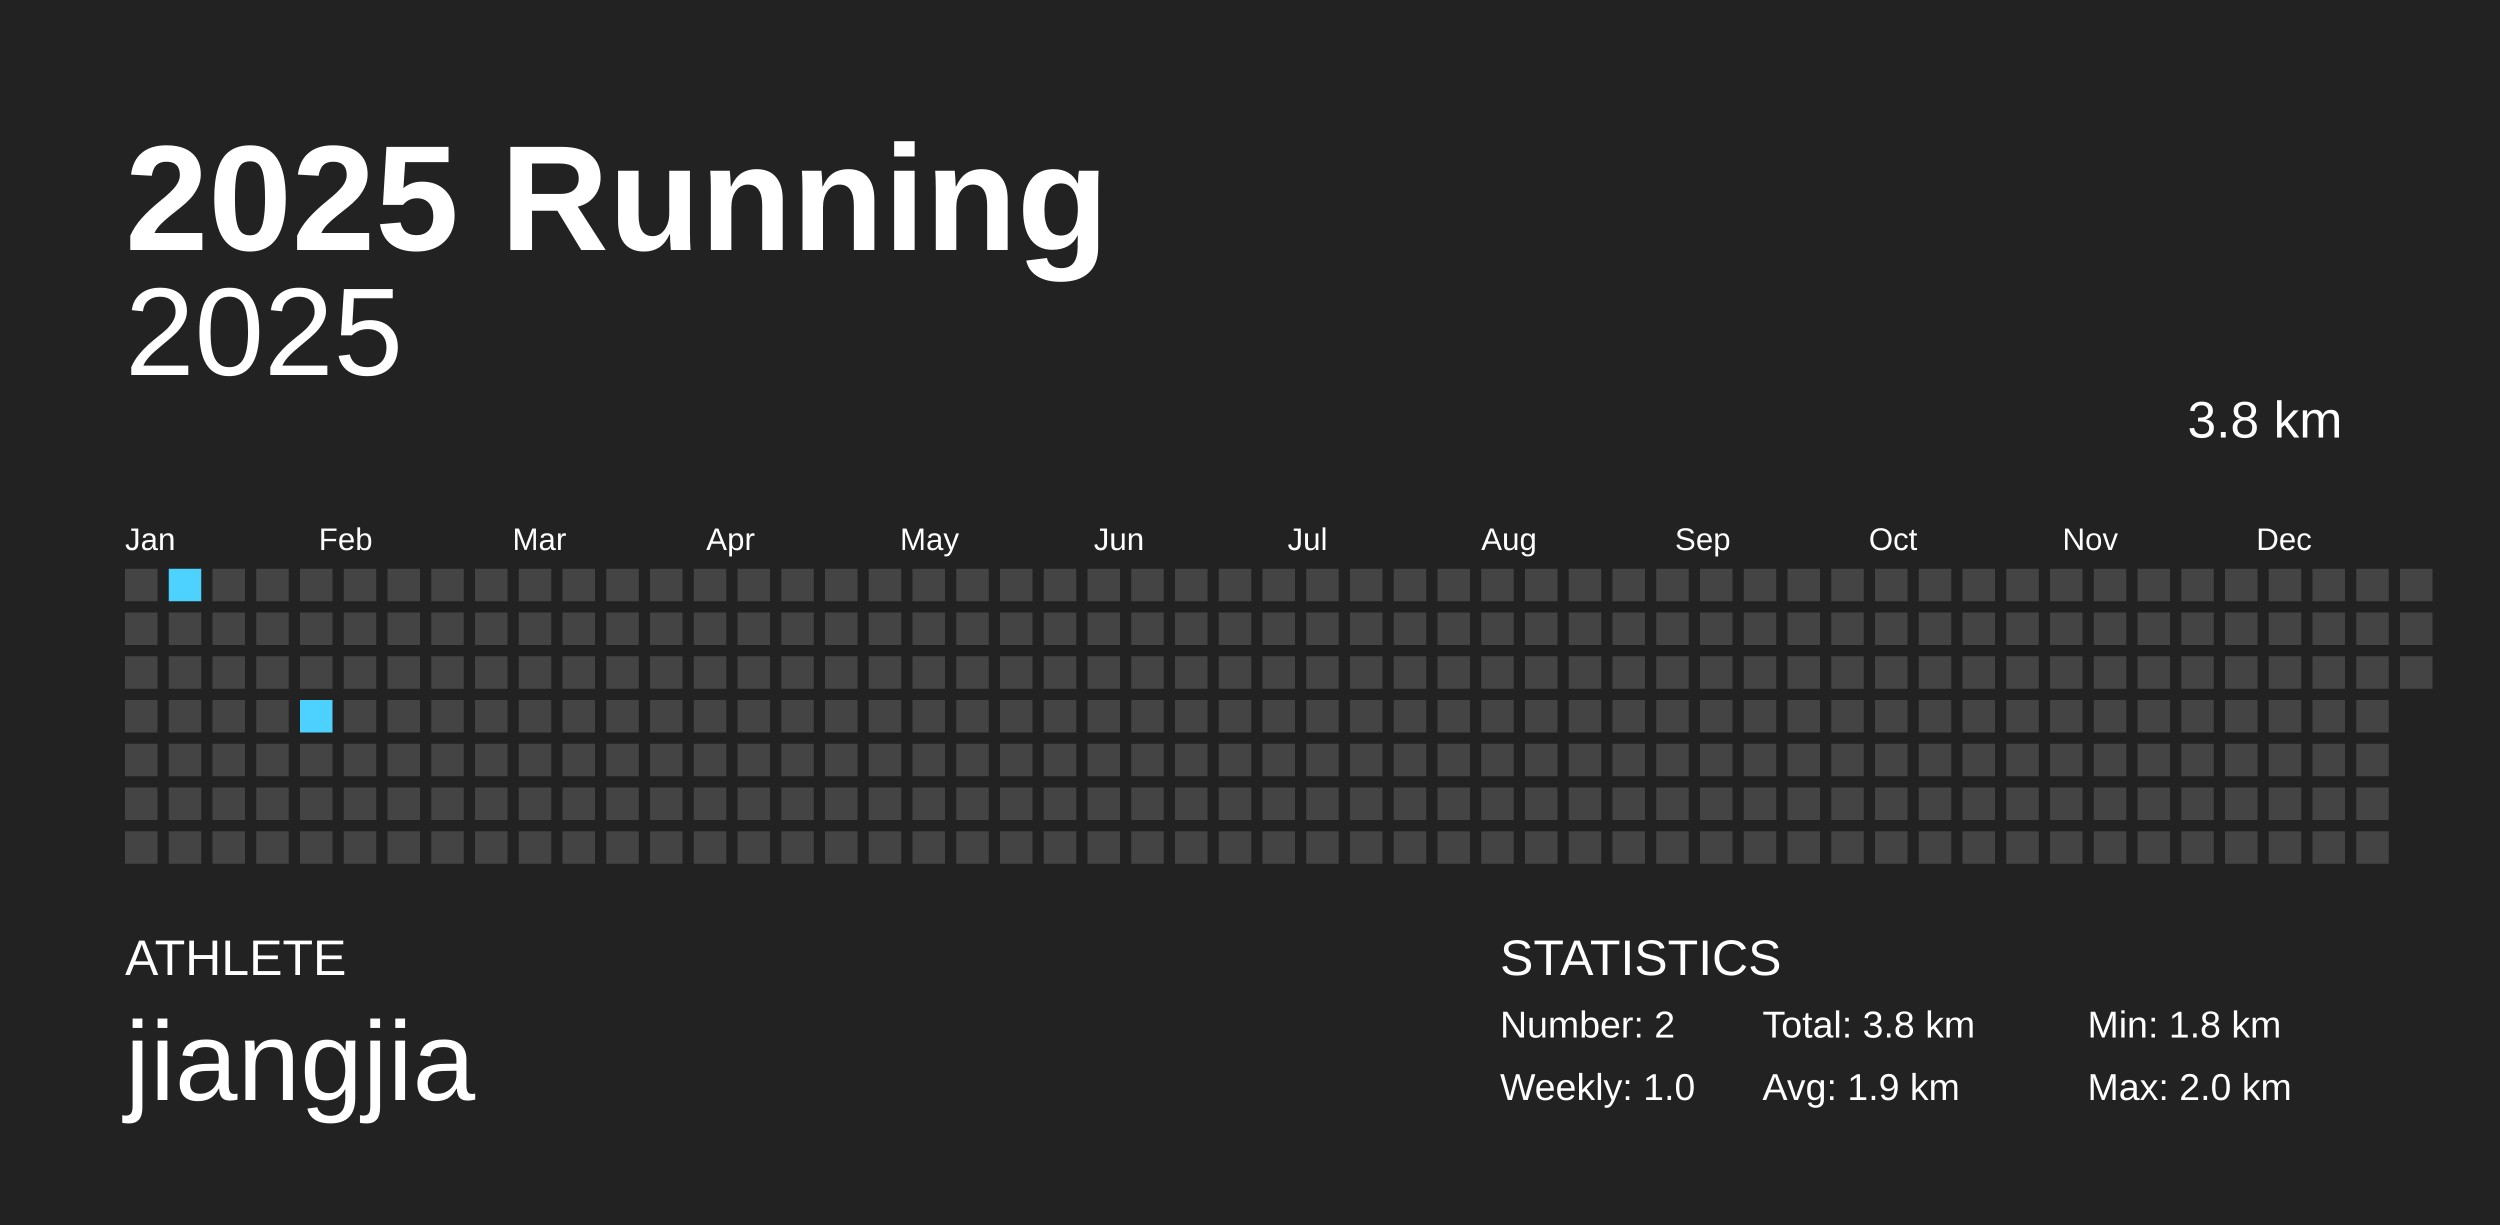
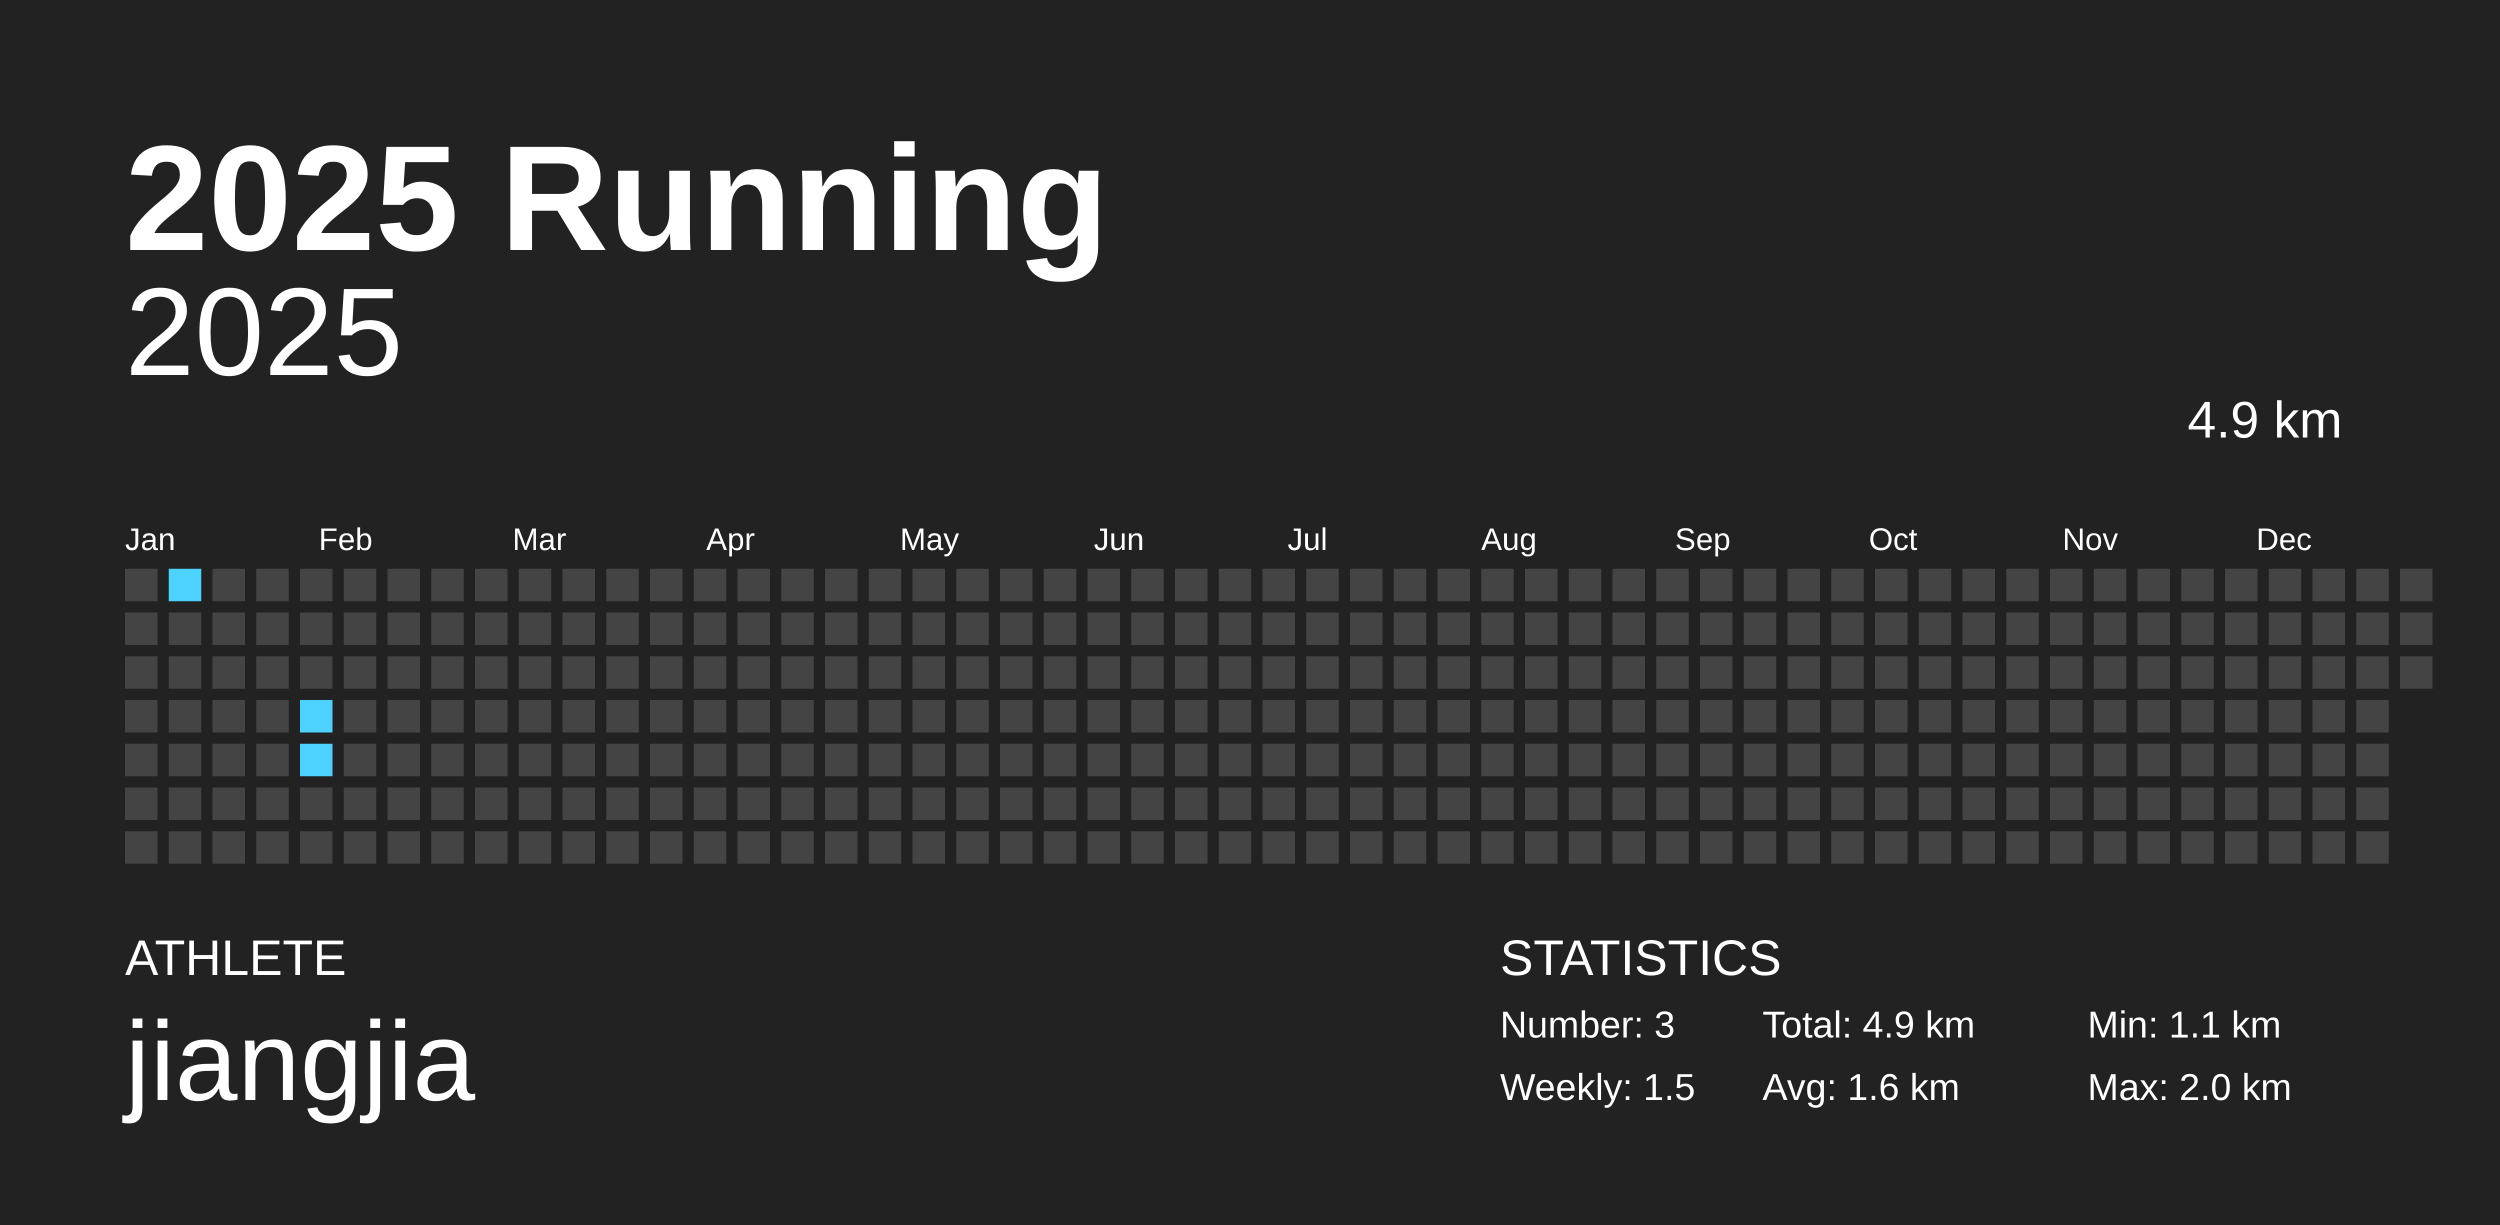
<svg xmlns="http://www.w3.org/2000/svg" baseProfile="full" height="98mm" version="1.1" viewBox="0,0,200,98" width="200mm">
  <defs />
  <rect fill="#222222" height="98" width="200" x="0" y="0" />
  <text fill="#FFFFFF" style="font-size:12px; font-family:Arial; font-weight:bold;" x="10" y="20">2025 Running</text>
  <text fill="#FFFFFF" style="font-size:4px; font-family:Arial" x="10" y="78">ATHLETE</text>
  <text fill="#FFFFFF" style="font-size:9px; font-family:Arial" x="10" y="88">jiangjia</text>
  <text fill="#FFFFFF" style="font-size:4px; font-family:Arial" x="120" y="78">STATISTICS</text>
-   <text fill="#FFFFFF" style="font-size:3px; font-family:Arial" x="120" y="83">Number: 2</text>
-   <text fill="#FFFFFF" style="font-size:3px; font-family:Arial" x="120" y="88">Weekly: 1.0</text>
-   <text fill="#FFFFFF" style="font-size:3px; font-family:Arial" x="141" y="83">Total: 3.8 km</text>
-   <text fill="#FFFFFF" style="font-size:3px; font-family:Arial" x="141" y="88">Avg: 1.9 km</text>
-   <text fill="#FFFFFF" style="font-size:3px; font-family:Arial" x="167" y="83">Min: 1.8 km</text>
+   <text fill="#FFFFFF" style="font-size:3px; font-family:Arial" x="120" y="83">Number: 3</text>
+   <text fill="#FFFFFF" style="font-size:3px; font-family:Arial" x="120" y="88">Weekly: 1.5</text>
+   <text fill="#FFFFFF" style="font-size:3px; font-family:Arial" x="141" y="83">Total: 4.9 km</text>
+   <text fill="#FFFFFF" style="font-size:3px; font-family:Arial" x="141" y="88">Avg: 1.6 km</text>
+   <text fill="#FFFFFF" style="font-size:3px; font-family:Arial" x="167" y="83">Min: 1.1 km</text>
  <text fill="#FFFFFF" style="font-size:3px; font-family:Arial" x="167" y="88">Max: 2.0 km</text>
  <text alignment-baseline="hanging" fill="#FFFFFF" style="font-size:10.0px; font-family:Arial;" x="10" y="30">2025</text>
-   <text alignment-baseline="hanging" fill="#FFFFFF" style="font-size:4.125px; font-family:Arial;" x="175" y="35">3.8 km</text>
+   <text alignment-baseline="hanging" fill="#FFFFFF" style="font-size:4.125px; font-family:Arial;" x="175" y="35">4.9 km</text>
  <text fill="#FFFFFF" style="font-size:2.5px; font-family:Arial" x="10.0" y="44">Jan</text>
  <text fill="#FFFFFF" style="font-size:2.5px; font-family:Arial" x="25.5" y="44">Feb</text>
  <text fill="#FFFFFF" style="font-size:2.5px; font-family:Arial" x="41.0" y="44">Mar</text>
  <text fill="#FFFFFF" style="font-size:2.5px; font-family:Arial" x="56.5" y="44">Apr</text>
  <text fill="#FFFFFF" style="font-size:2.5px; font-family:Arial" x="72.0" y="44">May</text>
  <text fill="#FFFFFF" style="font-size:2.5px; font-family:Arial" x="87.5" y="44">Jun</text>
  <text fill="#FFFFFF" style="font-size:2.5px; font-family:Arial" x="103.0" y="44">Jul</text>
  <text fill="#FFFFFF" style="font-size:2.5px; font-family:Arial" x="118.5" y="44">Aug</text>
  <text fill="#FFFFFF" style="font-size:2.5px; font-family:Arial" x="134.0" y="44">Sep</text>
  <text fill="#FFFFFF" style="font-size:2.5px; font-family:Arial" x="149.5" y="44">Oct</text>
  <text fill="#FFFFFF" style="font-size:2.5px; font-family:Arial" x="165.0" y="44">Nov</text>
  <text fill="#FFFFFF" style="font-size:2.5px; font-family:Arial" x="180.5" y="44">Dec</text>
  <rect fill="#444444" height="2.6" width="2.6" x="10.0" y="45.5" />
  <rect fill="#444444" height="2.6" width="2.6" x="10.0" y="49.0" />
  <rect fill="#444444" height="2.6" width="2.6" x="10.0" y="52.5" />
  <rect fill="#444444" height="2.6" width="2.6" x="10.0" y="56.0" />
  <rect fill="#444444" height="2.6" width="2.6" x="10.0" y="59.5" />
  <rect fill="#444444" height="2.6" width="2.6" x="10.0" y="63.0" />
  <rect fill="#444444" height="2.6" width="2.6" x="10.0" y="66.5" />
  <rect fill="#4dd2ff" height="2.6" width="2.6" x="13.5" y="45.5" />
  <rect fill="#444444" height="2.6" width="2.6" x="13.5" y="49.0" />
  <rect fill="#444444" height="2.6" width="2.6" x="13.5" y="52.5" />
  <rect fill="#444444" height="2.6" width="2.6" x="13.5" y="56.0" />
  <rect fill="#444444" height="2.6" width="2.6" x="13.5" y="59.5" />
  <rect fill="#444444" height="2.6" width="2.6" x="13.5" y="63.0" />
  <rect fill="#444444" height="2.6" width="2.6" x="13.5" y="66.5" />
  <rect fill="#444444" height="2.6" width="2.6" x="17.0" y="45.5" />
  <rect fill="#444444" height="2.6" width="2.6" x="17.0" y="49.0" />
  <rect fill="#444444" height="2.6" width="2.6" x="17.0" y="52.5" />
  <rect fill="#444444" height="2.6" width="2.6" x="17.0" y="56.0" />
  <rect fill="#444444" height="2.6" width="2.6" x="17.0" y="59.5" />
  <rect fill="#444444" height="2.6" width="2.6" x="17.0" y="63.0" />
  <rect fill="#444444" height="2.6" width="2.6" x="17.0" y="66.5" />
  <rect fill="#444444" height="2.6" width="2.6" x="20.5" y="45.5" />
  <rect fill="#444444" height="2.6" width="2.6" x="20.5" y="49.0" />
  <rect fill="#444444" height="2.6" width="2.6" x="20.5" y="52.5" />
  <rect fill="#444444" height="2.6" width="2.6" x="20.5" y="56.0" />
  <rect fill="#444444" height="2.6" width="2.6" x="20.5" y="59.5" />
  <rect fill="#444444" height="2.6" width="2.6" x="20.5" y="63.0" />
  <rect fill="#444444" height="2.6" width="2.6" x="20.5" y="66.5" />
  <rect fill="#444444" height="2.6" width="2.6" x="24.0" y="45.5" />
  <rect fill="#444444" height="2.6" width="2.6" x="24.0" y="49.0" />
  <rect fill="#444444" height="2.6" width="2.6" x="24.0" y="52.5" />
  <rect fill="#4dd2ff" height="2.6" width="2.6" x="24.0" y="56.0" />
-   <rect fill="#444444" height="2.6" width="2.6" x="24.0" y="59.5" />
+   <rect fill="#4dd2ff" height="2.6" width="2.6" x="24.0" y="59.5" />
  <rect fill="#444444" height="2.6" width="2.6" x="24.0" y="63.0" />
  <rect fill="#444444" height="2.6" width="2.6" x="24.0" y="66.5" />
  <rect fill="#444444" height="2.6" width="2.6" x="27.5" y="45.5" />
  <rect fill="#444444" height="2.6" width="2.6" x="27.5" y="49.0" />
  <rect fill="#444444" height="2.6" width="2.6" x="27.5" y="52.5" />
  <rect fill="#444444" height="2.6" width="2.6" x="27.5" y="56.0" />
  <rect fill="#444444" height="2.6" width="2.6" x="27.5" y="59.5" />
  <rect fill="#444444" height="2.6" width="2.6" x="27.5" y="63.0" />
  <rect fill="#444444" height="2.6" width="2.6" x="27.5" y="66.5" />
  <rect fill="#444444" height="2.6" width="2.6" x="31.0" y="45.5" />
  <rect fill="#444444" height="2.6" width="2.6" x="31.0" y="49.0" />
  <rect fill="#444444" height="2.6" width="2.6" x="31.0" y="52.5" />
  <rect fill="#444444" height="2.6" width="2.6" x="31.0" y="56.0" />
  <rect fill="#444444" height="2.6" width="2.6" x="31.0" y="59.5" />
  <rect fill="#444444" height="2.6" width="2.6" x="31.0" y="63.0" />
  <rect fill="#444444" height="2.6" width="2.6" x="31.0" y="66.5" />
  <rect fill="#444444" height="2.6" width="2.6" x="34.5" y="45.5" />
  <rect fill="#444444" height="2.6" width="2.6" x="34.5" y="49.0" />
  <rect fill="#444444" height="2.6" width="2.6" x="34.5" y="52.5" />
  <rect fill="#444444" height="2.6" width="2.6" x="34.5" y="56.0" />
  <rect fill="#444444" height="2.6" width="2.6" x="34.5" y="59.5" />
  <rect fill="#444444" height="2.6" width="2.6" x="34.5" y="63.0" />
  <rect fill="#444444" height="2.6" width="2.6" x="34.5" y="66.5" />
  <rect fill="#444444" height="2.6" width="2.6" x="38.0" y="45.5" />
  <rect fill="#444444" height="2.6" width="2.6" x="38.0" y="49.0" />
  <rect fill="#444444" height="2.6" width="2.6" x="38.0" y="52.5" />
  <rect fill="#444444" height="2.6" width="2.6" x="38.0" y="56.0" />
  <rect fill="#444444" height="2.6" width="2.6" x="38.0" y="59.5" />
  <rect fill="#444444" height="2.6" width="2.6" x="38.0" y="63.0" />
  <rect fill="#444444" height="2.6" width="2.6" x="38.0" y="66.5" />
  <rect fill="#444444" height="2.6" width="2.6" x="41.5" y="45.5" />
  <rect fill="#444444" height="2.6" width="2.6" x="41.5" y="49.0" />
  <rect fill="#444444" height="2.6" width="2.6" x="41.5" y="52.5" />
  <rect fill="#444444" height="2.6" width="2.6" x="41.5" y="56.0" />
  <rect fill="#444444" height="2.6" width="2.6" x="41.5" y="59.5" />
  <rect fill="#444444" height="2.6" width="2.6" x="41.5" y="63.0" />
  <rect fill="#444444" height="2.6" width="2.6" x="41.5" y="66.5" />
  <rect fill="#444444" height="2.6" width="2.6" x="45.0" y="45.5" />
  <rect fill="#444444" height="2.6" width="2.6" x="45.0" y="49.0" />
  <rect fill="#444444" height="2.6" width="2.6" x="45.0" y="52.5" />
  <rect fill="#444444" height="2.6" width="2.6" x="45.0" y="56.0" />
  <rect fill="#444444" height="2.6" width="2.6" x="45.0" y="59.5" />
  <rect fill="#444444" height="2.6" width="2.6" x="45.0" y="63.0" />
  <rect fill="#444444" height="2.6" width="2.6" x="45.0" y="66.5" />
  <rect fill="#444444" height="2.6" width="2.6" x="48.5" y="45.5" />
  <rect fill="#444444" height="2.6" width="2.6" x="48.5" y="49.0" />
  <rect fill="#444444" height="2.6" width="2.6" x="48.5" y="52.5" />
  <rect fill="#444444" height="2.6" width="2.6" x="48.5" y="56.0" />
  <rect fill="#444444" height="2.6" width="2.6" x="48.5" y="59.5" />
  <rect fill="#444444" height="2.6" width="2.6" x="48.5" y="63.0" />
  <rect fill="#444444" height="2.6" width="2.6" x="48.5" y="66.5" />
  <rect fill="#444444" height="2.6" width="2.6" x="52.0" y="45.5" />
  <rect fill="#444444" height="2.6" width="2.6" x="52.0" y="49.0" />
  <rect fill="#444444" height="2.6" width="2.6" x="52.0" y="52.5" />
  <rect fill="#444444" height="2.6" width="2.6" x="52.0" y="56.0" />
  <rect fill="#444444" height="2.6" width="2.6" x="52.0" y="59.5" />
  <rect fill="#444444" height="2.6" width="2.6" x="52.0" y="63.0" />
  <rect fill="#444444" height="2.6" width="2.6" x="52.0" y="66.5" />
  <rect fill="#444444" height="2.6" width="2.6" x="55.5" y="45.5" />
  <rect fill="#444444" height="2.6" width="2.6" x="55.5" y="49.0" />
  <rect fill="#444444" height="2.6" width="2.6" x="55.5" y="52.5" />
  <rect fill="#444444" height="2.6" width="2.6" x="55.5" y="56.0" />
  <rect fill="#444444" height="2.6" width="2.6" x="55.5" y="59.5" />
  <rect fill="#444444" height="2.6" width="2.6" x="55.5" y="63.0" />
  <rect fill="#444444" height="2.6" width="2.6" x="55.5" y="66.5" />
  <rect fill="#444444" height="2.6" width="2.6" x="59.0" y="45.5" />
  <rect fill="#444444" height="2.6" width="2.6" x="59.0" y="49.0" />
  <rect fill="#444444" height="2.6" width="2.6" x="59.0" y="52.5" />
  <rect fill="#444444" height="2.6" width="2.6" x="59.0" y="56.0" />
  <rect fill="#444444" height="2.6" width="2.6" x="59.0" y="59.5" />
  <rect fill="#444444" height="2.6" width="2.6" x="59.0" y="63.0" />
  <rect fill="#444444" height="2.6" width="2.6" x="59.0" y="66.5" />
  <rect fill="#444444" height="2.6" width="2.6" x="62.5" y="45.5" />
  <rect fill="#444444" height="2.6" width="2.6" x="62.5" y="49.0" />
  <rect fill="#444444" height="2.6" width="2.6" x="62.5" y="52.5" />
  <rect fill="#444444" height="2.6" width="2.6" x="62.5" y="56.0" />
  <rect fill="#444444" height="2.6" width="2.6" x="62.5" y="59.5" />
  <rect fill="#444444" height="2.6" width="2.6" x="62.5" y="63.0" />
  <rect fill="#444444" height="2.6" width="2.6" x="62.5" y="66.5" />
  <rect fill="#444444" height="2.6" width="2.6" x="66.0" y="45.5" />
  <rect fill="#444444" height="2.6" width="2.6" x="66.0" y="49.0" />
  <rect fill="#444444" height="2.6" width="2.6" x="66.0" y="52.5" />
  <rect fill="#444444" height="2.6" width="2.6" x="66.0" y="56.0" />
  <rect fill="#444444" height="2.6" width="2.6" x="66.0" y="59.5" />
  <rect fill="#444444" height="2.6" width="2.6" x="66.0" y="63.0" />
  <rect fill="#444444" height="2.6" width="2.6" x="66.0" y="66.5" />
  <rect fill="#444444" height="2.6" width="2.6" x="69.5" y="45.5" />
  <rect fill="#444444" height="2.6" width="2.6" x="69.5" y="49.0" />
  <rect fill="#444444" height="2.6" width="2.6" x="69.5" y="52.5" />
  <rect fill="#444444" height="2.6" width="2.6" x="69.5" y="56.0" />
  <rect fill="#444444" height="2.6" width="2.6" x="69.5" y="59.5" />
  <rect fill="#444444" height="2.6" width="2.6" x="69.5" y="63.0" />
  <rect fill="#444444" height="2.6" width="2.6" x="69.5" y="66.5" />
  <rect fill="#444444" height="2.6" width="2.6" x="73.0" y="45.5" />
  <rect fill="#444444" height="2.6" width="2.6" x="73.0" y="49.0" />
  <rect fill="#444444" height="2.6" width="2.6" x="73.0" y="52.5" />
  <rect fill="#444444" height="2.6" width="2.6" x="73.0" y="56.0" />
  <rect fill="#444444" height="2.6" width="2.6" x="73.0" y="59.5" />
  <rect fill="#444444" height="2.6" width="2.6" x="73.0" y="63.0" />
  <rect fill="#444444" height="2.6" width="2.6" x="73.0" y="66.5" />
  <rect fill="#444444" height="2.6" width="2.6" x="76.5" y="45.5" />
  <rect fill="#444444" height="2.6" width="2.6" x="76.5" y="49.0" />
  <rect fill="#444444" height="2.6" width="2.6" x="76.5" y="52.5" />
  <rect fill="#444444" height="2.6" width="2.6" x="76.5" y="56.0" />
  <rect fill="#444444" height="2.6" width="2.6" x="76.5" y="59.5" />
  <rect fill="#444444" height="2.6" width="2.6" x="76.5" y="63.0" />
  <rect fill="#444444" height="2.6" width="2.6" x="76.5" y="66.5" />
  <rect fill="#444444" height="2.6" width="2.6" x="80.0" y="45.5" />
  <rect fill="#444444" height="2.6" width="2.6" x="80.0" y="49.0" />
  <rect fill="#444444" height="2.6" width="2.6" x="80.0" y="52.5" />
  <rect fill="#444444" height="2.6" width="2.6" x="80.0" y="56.0" />
  <rect fill="#444444" height="2.6" width="2.6" x="80.0" y="59.5" />
  <rect fill="#444444" height="2.6" width="2.6" x="80.0" y="63.0" />
  <rect fill="#444444" height="2.6" width="2.6" x="80.0" y="66.5" />
  <rect fill="#444444" height="2.6" width="2.6" x="83.5" y="45.5" />
  <rect fill="#444444" height="2.6" width="2.6" x="83.5" y="49.0" />
  <rect fill="#444444" height="2.6" width="2.6" x="83.5" y="52.5" />
  <rect fill="#444444" height="2.6" width="2.6" x="83.5" y="56.0" />
  <rect fill="#444444" height="2.6" width="2.6" x="83.5" y="59.5" />
  <rect fill="#444444" height="2.6" width="2.6" x="83.5" y="63.0" />
  <rect fill="#444444" height="2.6" width="2.6" x="83.5" y="66.5" />
  <rect fill="#444444" height="2.6" width="2.6" x="87.0" y="45.5" />
  <rect fill="#444444" height="2.6" width="2.6" x="87.0" y="49.0" />
  <rect fill="#444444" height="2.6" width="2.6" x="87.0" y="52.5" />
  <rect fill="#444444" height="2.6" width="2.6" x="87.0" y="56.0" />
  <rect fill="#444444" height="2.6" width="2.6" x="87.0" y="59.5" />
  <rect fill="#444444" height="2.6" width="2.6" x="87.0" y="63.0" />
  <rect fill="#444444" height="2.6" width="2.6" x="87.0" y="66.5" />
  <rect fill="#444444" height="2.6" width="2.6" x="90.5" y="45.5" />
  <rect fill="#444444" height="2.6" width="2.6" x="90.5" y="49.0" />
  <rect fill="#444444" height="2.6" width="2.6" x="90.5" y="52.5" />
  <rect fill="#444444" height="2.6" width="2.6" x="90.5" y="56.0" />
  <rect fill="#444444" height="2.6" width="2.6" x="90.5" y="59.5" />
  <rect fill="#444444" height="2.6" width="2.6" x="90.5" y="63.0" />
  <rect fill="#444444" height="2.6" width="2.6" x="90.5" y="66.5" />
  <rect fill="#444444" height="2.6" width="2.6" x="94.0" y="45.5" />
  <rect fill="#444444" height="2.6" width="2.6" x="94.0" y="49.0" />
  <rect fill="#444444" height="2.6" width="2.6" x="94.0" y="52.5" />
  <rect fill="#444444" height="2.6" width="2.6" x="94.0" y="56.0" />
  <rect fill="#444444" height="2.6" width="2.6" x="94.0" y="59.5" />
  <rect fill="#444444" height="2.6" width="2.6" x="94.0" y="63.0" />
  <rect fill="#444444" height="2.6" width="2.6" x="94.0" y="66.5" />
  <rect fill="#444444" height="2.6" width="2.6" x="97.5" y="45.5" />
  <rect fill="#444444" height="2.6" width="2.6" x="97.5" y="49.0" />
  <rect fill="#444444" height="2.6" width="2.6" x="97.5" y="52.5" />
  <rect fill="#444444" height="2.6" width="2.6" x="97.5" y="56.0" />
  <rect fill="#444444" height="2.6" width="2.6" x="97.5" y="59.5" />
  <rect fill="#444444" height="2.6" width="2.6" x="97.5" y="63.0" />
  <rect fill="#444444" height="2.6" width="2.6" x="97.5" y="66.5" />
  <rect fill="#444444" height="2.6" width="2.6" x="101.0" y="45.5" />
  <rect fill="#444444" height="2.6" width="2.6" x="101.0" y="49.0" />
  <rect fill="#444444" height="2.6" width="2.6" x="101.0" y="52.5" />
  <rect fill="#444444" height="2.6" width="2.6" x="101.0" y="56.0" />
  <rect fill="#444444" height="2.6" width="2.6" x="101.0" y="59.5" />
  <rect fill="#444444" height="2.6" width="2.6" x="101.0" y="63.0" />
  <rect fill="#444444" height="2.6" width="2.6" x="101.0" y="66.5" />
  <rect fill="#444444" height="2.6" width="2.6" x="104.5" y="45.5" />
  <rect fill="#444444" height="2.6" width="2.6" x="104.5" y="49.0" />
  <rect fill="#444444" height="2.6" width="2.6" x="104.5" y="52.5" />
  <rect fill="#444444" height="2.6" width="2.6" x="104.5" y="56.0" />
  <rect fill="#444444" height="2.6" width="2.6" x="104.5" y="59.5" />
  <rect fill="#444444" height="2.6" width="2.6" x="104.5" y="63.0" />
  <rect fill="#444444" height="2.6" width="2.6" x="104.5" y="66.5" />
  <rect fill="#444444" height="2.6" width="2.6" x="108.0" y="45.5" />
  <rect fill="#444444" height="2.6" width="2.6" x="108.0" y="49.0" />
  <rect fill="#444444" height="2.6" width="2.6" x="108.0" y="52.5" />
  <rect fill="#444444" height="2.6" width="2.6" x="108.0" y="56.0" />
  <rect fill="#444444" height="2.6" width="2.6" x="108.0" y="59.5" />
  <rect fill="#444444" height="2.6" width="2.6" x="108.0" y="63.0" />
  <rect fill="#444444" height="2.6" width="2.6" x="108.0" y="66.5" />
  <rect fill="#444444" height="2.6" width="2.6" x="111.5" y="45.5" />
  <rect fill="#444444" height="2.6" width="2.6" x="111.5" y="49.0" />
  <rect fill="#444444" height="2.6" width="2.6" x="111.5" y="52.5" />
  <rect fill="#444444" height="2.6" width="2.6" x="111.5" y="56.0" />
  <rect fill="#444444" height="2.6" width="2.6" x="111.5" y="59.5" />
  <rect fill="#444444" height="2.6" width="2.6" x="111.5" y="63.0" />
  <rect fill="#444444" height="2.6" width="2.6" x="111.5" y="66.5" />
  <rect fill="#444444" height="2.6" width="2.6" x="115.0" y="45.5" />
  <rect fill="#444444" height="2.6" width="2.6" x="115.0" y="49.0" />
  <rect fill="#444444" height="2.6" width="2.6" x="115.0" y="52.5" />
  <rect fill="#444444" height="2.6" width="2.6" x="115.0" y="56.0" />
  <rect fill="#444444" height="2.6" width="2.6" x="115.0" y="59.5" />
  <rect fill="#444444" height="2.6" width="2.6" x="115.0" y="63.0" />
  <rect fill="#444444" height="2.6" width="2.6" x="115.0" y="66.5" />
  <rect fill="#444444" height="2.6" width="2.6" x="118.5" y="45.5" />
  <rect fill="#444444" height="2.6" width="2.6" x="118.5" y="49.0" />
  <rect fill="#444444" height="2.6" width="2.6" x="118.5" y="52.5" />
  <rect fill="#444444" height="2.6" width="2.6" x="118.5" y="56.0" />
  <rect fill="#444444" height="2.6" width="2.6" x="118.5" y="59.5" />
  <rect fill="#444444" height="2.6" width="2.6" x="118.5" y="63.0" />
  <rect fill="#444444" height="2.6" width="2.6" x="118.5" y="66.5" />
  <rect fill="#444444" height="2.6" width="2.6" x="122.0" y="45.5" />
  <rect fill="#444444" height="2.6" width="2.6" x="122.0" y="49.0" />
  <rect fill="#444444" height="2.6" width="2.6" x="122.0" y="52.5" />
  <rect fill="#444444" height="2.6" width="2.6" x="122.0" y="56.0" />
  <rect fill="#444444" height="2.6" width="2.6" x="122.0" y="59.5" />
  <rect fill="#444444" height="2.6" width="2.6" x="122.0" y="63.0" />
  <rect fill="#444444" height="2.6" width="2.6" x="122.0" y="66.5" />
  <rect fill="#444444" height="2.6" width="2.6" x="125.5" y="45.5" />
  <rect fill="#444444" height="2.6" width="2.6" x="125.5" y="49.0" />
  <rect fill="#444444" height="2.6" width="2.6" x="125.5" y="52.5" />
  <rect fill="#444444" height="2.6" width="2.6" x="125.5" y="56.0" />
  <rect fill="#444444" height="2.6" width="2.6" x="125.5" y="59.5" />
  <rect fill="#444444" height="2.6" width="2.6" x="125.5" y="63.0" />
  <rect fill="#444444" height="2.6" width="2.6" x="125.5" y="66.5" />
  <rect fill="#444444" height="2.6" width="2.6" x="129.0" y="45.5" />
  <rect fill="#444444" height="2.6" width="2.6" x="129.0" y="49.0" />
  <rect fill="#444444" height="2.6" width="2.6" x="129.0" y="52.5" />
  <rect fill="#444444" height="2.6" width="2.6" x="129.0" y="56.0" />
  <rect fill="#444444" height="2.6" width="2.6" x="129.0" y="59.5" />
  <rect fill="#444444" height="2.6" width="2.6" x="129.0" y="63.0" />
  <rect fill="#444444" height="2.6" width="2.6" x="129.0" y="66.5" />
  <rect fill="#444444" height="2.6" width="2.6" x="132.5" y="45.5" />
  <rect fill="#444444" height="2.6" width="2.6" x="132.5" y="49.0" />
  <rect fill="#444444" height="2.6" width="2.6" x="132.5" y="52.5" />
  <rect fill="#444444" height="2.6" width="2.6" x="132.5" y="56.0" />
  <rect fill="#444444" height="2.6" width="2.6" x="132.5" y="59.5" />
  <rect fill="#444444" height="2.6" width="2.6" x="132.5" y="63.0" />
  <rect fill="#444444" height="2.6" width="2.6" x="132.5" y="66.5" />
  <rect fill="#444444" height="2.6" width="2.6" x="136.0" y="45.5" />
  <rect fill="#444444" height="2.6" width="2.6" x="136.0" y="49.0" />
  <rect fill="#444444" height="2.6" width="2.6" x="136.0" y="52.5" />
  <rect fill="#444444" height="2.6" width="2.6" x="136.0" y="56.0" />
  <rect fill="#444444" height="2.6" width="2.6" x="136.0" y="59.5" />
  <rect fill="#444444" height="2.6" width="2.6" x="136.0" y="63.0" />
  <rect fill="#444444" height="2.6" width="2.6" x="136.0" y="66.5" />
  <rect fill="#444444" height="2.6" width="2.6" x="139.5" y="45.5" />
  <rect fill="#444444" height="2.6" width="2.6" x="139.5" y="49.0" />
  <rect fill="#444444" height="2.6" width="2.6" x="139.5" y="52.5" />
  <rect fill="#444444" height="2.6" width="2.6" x="139.5" y="56.0" />
  <rect fill="#444444" height="2.6" width="2.6" x="139.5" y="59.5" />
  <rect fill="#444444" height="2.6" width="2.6" x="139.5" y="63.0" />
  <rect fill="#444444" height="2.6" width="2.6" x="139.5" y="66.5" />
  <rect fill="#444444" height="2.6" width="2.6" x="143.0" y="45.5" />
  <rect fill="#444444" height="2.6" width="2.6" x="143.0" y="49.0" />
  <rect fill="#444444" height="2.6" width="2.6" x="143.0" y="52.5" />
  <rect fill="#444444" height="2.6" width="2.6" x="143.0" y="56.0" />
  <rect fill="#444444" height="2.6" width="2.6" x="143.0" y="59.5" />
  <rect fill="#444444" height="2.6" width="2.6" x="143.0" y="63.0" />
  <rect fill="#444444" height="2.6" width="2.6" x="143.0" y="66.5" />
  <rect fill="#444444" height="2.6" width="2.6" x="146.5" y="45.5" />
  <rect fill="#444444" height="2.6" width="2.6" x="146.5" y="49.0" />
  <rect fill="#444444" height="2.6" width="2.6" x="146.5" y="52.5" />
  <rect fill="#444444" height="2.6" width="2.6" x="146.5" y="56.0" />
  <rect fill="#444444" height="2.6" width="2.6" x="146.5" y="59.5" />
  <rect fill="#444444" height="2.6" width="2.6" x="146.5" y="63.0" />
  <rect fill="#444444" height="2.6" width="2.6" x="146.5" y="66.5" />
  <rect fill="#444444" height="2.6" width="2.6" x="150.0" y="45.5" />
  <rect fill="#444444" height="2.6" width="2.6" x="150.0" y="49.0" />
  <rect fill="#444444" height="2.6" width="2.6" x="150.0" y="52.5" />
  <rect fill="#444444" height="2.6" width="2.6" x="150.0" y="56.0" />
  <rect fill="#444444" height="2.6" width="2.6" x="150.0" y="59.5" />
  <rect fill="#444444" height="2.6" width="2.6" x="150.0" y="63.0" />
  <rect fill="#444444" height="2.6" width="2.6" x="150.0" y="66.5" />
  <rect fill="#444444" height="2.6" width="2.6" x="153.5" y="45.5" />
  <rect fill="#444444" height="2.6" width="2.6" x="153.5" y="49.0" />
  <rect fill="#444444" height="2.6" width="2.6" x="153.5" y="52.5" />
  <rect fill="#444444" height="2.6" width="2.6" x="153.5" y="56.0" />
  <rect fill="#444444" height="2.6" width="2.6" x="153.5" y="59.5" />
  <rect fill="#444444" height="2.6" width="2.6" x="153.5" y="63.0" />
  <rect fill="#444444" height="2.6" width="2.6" x="153.5" y="66.5" />
  <rect fill="#444444" height="2.6" width="2.6" x="157.0" y="45.5" />
  <rect fill="#444444" height="2.6" width="2.6" x="157.0" y="49.0" />
  <rect fill="#444444" height="2.6" width="2.6" x="157.0" y="52.5" />
  <rect fill="#444444" height="2.6" width="2.6" x="157.0" y="56.0" />
  <rect fill="#444444" height="2.6" width="2.6" x="157.0" y="59.5" />
  <rect fill="#444444" height="2.6" width="2.6" x="157.0" y="63.0" />
  <rect fill="#444444" height="2.6" width="2.6" x="157.0" y="66.5" />
  <rect fill="#444444" height="2.6" width="2.6" x="160.5" y="45.5" />
  <rect fill="#444444" height="2.6" width="2.6" x="160.5" y="49.0" />
  <rect fill="#444444" height="2.6" width="2.6" x="160.5" y="52.5" />
  <rect fill="#444444" height="2.6" width="2.6" x="160.5" y="56.0" />
  <rect fill="#444444" height="2.6" width="2.6" x="160.5" y="59.5" />
  <rect fill="#444444" height="2.6" width="2.6" x="160.5" y="63.0" />
  <rect fill="#444444" height="2.6" width="2.6" x="160.5" y="66.5" />
  <rect fill="#444444" height="2.6" width="2.6" x="164.0" y="45.5" />
  <rect fill="#444444" height="2.6" width="2.6" x="164.0" y="49.0" />
  <rect fill="#444444" height="2.6" width="2.6" x="164.0" y="52.5" />
  <rect fill="#444444" height="2.6" width="2.6" x="164.0" y="56.0" />
  <rect fill="#444444" height="2.6" width="2.6" x="164.0" y="59.5" />
  <rect fill="#444444" height="2.6" width="2.6" x="164.0" y="63.0" />
  <rect fill="#444444" height="2.6" width="2.6" x="164.0" y="66.5" />
  <rect fill="#444444" height="2.6" width="2.6" x="167.5" y="45.5" />
  <rect fill="#444444" height="2.6" width="2.6" x="167.5" y="49.0" />
  <rect fill="#444444" height="2.6" width="2.6" x="167.5" y="52.5" />
  <rect fill="#444444" height="2.6" width="2.6" x="167.5" y="56.0" />
  <rect fill="#444444" height="2.6" width="2.6" x="167.5" y="59.5" />
  <rect fill="#444444" height="2.6" width="2.6" x="167.5" y="63.0" />
  <rect fill="#444444" height="2.6" width="2.6" x="167.5" y="66.5" />
  <rect fill="#444444" height="2.6" width="2.6" x="171.0" y="45.5" />
  <rect fill="#444444" height="2.6" width="2.6" x="171.0" y="49.0" />
  <rect fill="#444444" height="2.6" width="2.6" x="171.0" y="52.5" />
  <rect fill="#444444" height="2.6" width="2.6" x="171.0" y="56.0" />
  <rect fill="#444444" height="2.6" width="2.6" x="171.0" y="59.5" />
  <rect fill="#444444" height="2.6" width="2.6" x="171.0" y="63.0" />
  <rect fill="#444444" height="2.6" width="2.6" x="171.0" y="66.5" />
  <rect fill="#444444" height="2.6" width="2.6" x="174.5" y="45.5" />
  <rect fill="#444444" height="2.6" width="2.6" x="174.5" y="49.0" />
  <rect fill="#444444" height="2.6" width="2.6" x="174.5" y="52.5" />
  <rect fill="#444444" height="2.6" width="2.6" x="174.5" y="56.0" />
  <rect fill="#444444" height="2.6" width="2.6" x="174.5" y="59.5" />
  <rect fill="#444444" height="2.6" width="2.6" x="174.5" y="63.0" />
  <rect fill="#444444" height="2.6" width="2.6" x="174.5" y="66.5" />
  <rect fill="#444444" height="2.6" width="2.6" x="178.0" y="45.5" />
  <rect fill="#444444" height="2.6" width="2.6" x="178.0" y="49.0" />
  <rect fill="#444444" height="2.6" width="2.6" x="178.0" y="52.5" />
  <rect fill="#444444" height="2.6" width="2.6" x="178.0" y="56.0" />
  <rect fill="#444444" height="2.6" width="2.6" x="178.0" y="59.5" />
  <rect fill="#444444" height="2.6" width="2.6" x="178.0" y="63.0" />
  <rect fill="#444444" height="2.6" width="2.6" x="178.0" y="66.5" />
  <rect fill="#444444" height="2.6" width="2.6" x="181.5" y="45.5" />
  <rect fill="#444444" height="2.6" width="2.6" x="181.5" y="49.0" />
  <rect fill="#444444" height="2.6" width="2.6" x="181.5" y="52.5" />
  <rect fill="#444444" height="2.6" width="2.6" x="181.5" y="56.0" />
  <rect fill="#444444" height="2.6" width="2.6" x="181.5" y="59.5" />
  <rect fill="#444444" height="2.6" width="2.6" x="181.5" y="63.0" />
  <rect fill="#444444" height="2.6" width="2.6" x="181.5" y="66.5" />
  <rect fill="#444444" height="2.6" width="2.6" x="185.0" y="45.5" />
  <rect fill="#444444" height="2.6" width="2.6" x="185.0" y="49.0" />
  <rect fill="#444444" height="2.6" width="2.6" x="185.0" y="52.5" />
  <rect fill="#444444" height="2.6" width="2.6" x="185.0" y="56.0" />
  <rect fill="#444444" height="2.6" width="2.6" x="185.0" y="59.5" />
  <rect fill="#444444" height="2.6" width="2.6" x="185.0" y="63.0" />
  <rect fill="#444444" height="2.6" width="2.6" x="185.0" y="66.5" />
  <rect fill="#444444" height="2.6" width="2.6" x="188.5" y="45.5" />
  <rect fill="#444444" height="2.6" width="2.6" x="188.5" y="49.0" />
  <rect fill="#444444" height="2.6" width="2.6" x="188.5" y="52.5" />
  <rect fill="#444444" height="2.6" width="2.6" x="188.5" y="56.0" />
  <rect fill="#444444" height="2.6" width="2.6" x="188.5" y="59.5" />
  <rect fill="#444444" height="2.6" width="2.6" x="188.5" y="63.0" />
  <rect fill="#444444" height="2.6" width="2.6" x="188.5" y="66.5" />
  <rect fill="#444444" height="2.6" width="2.6" x="192.0" y="45.5" />
  <rect fill="#444444" height="2.6" width="2.6" x="192.0" y="49.0" />
  <rect fill="#444444" height="2.6" width="2.6" x="192.0" y="52.5" />
</svg>
